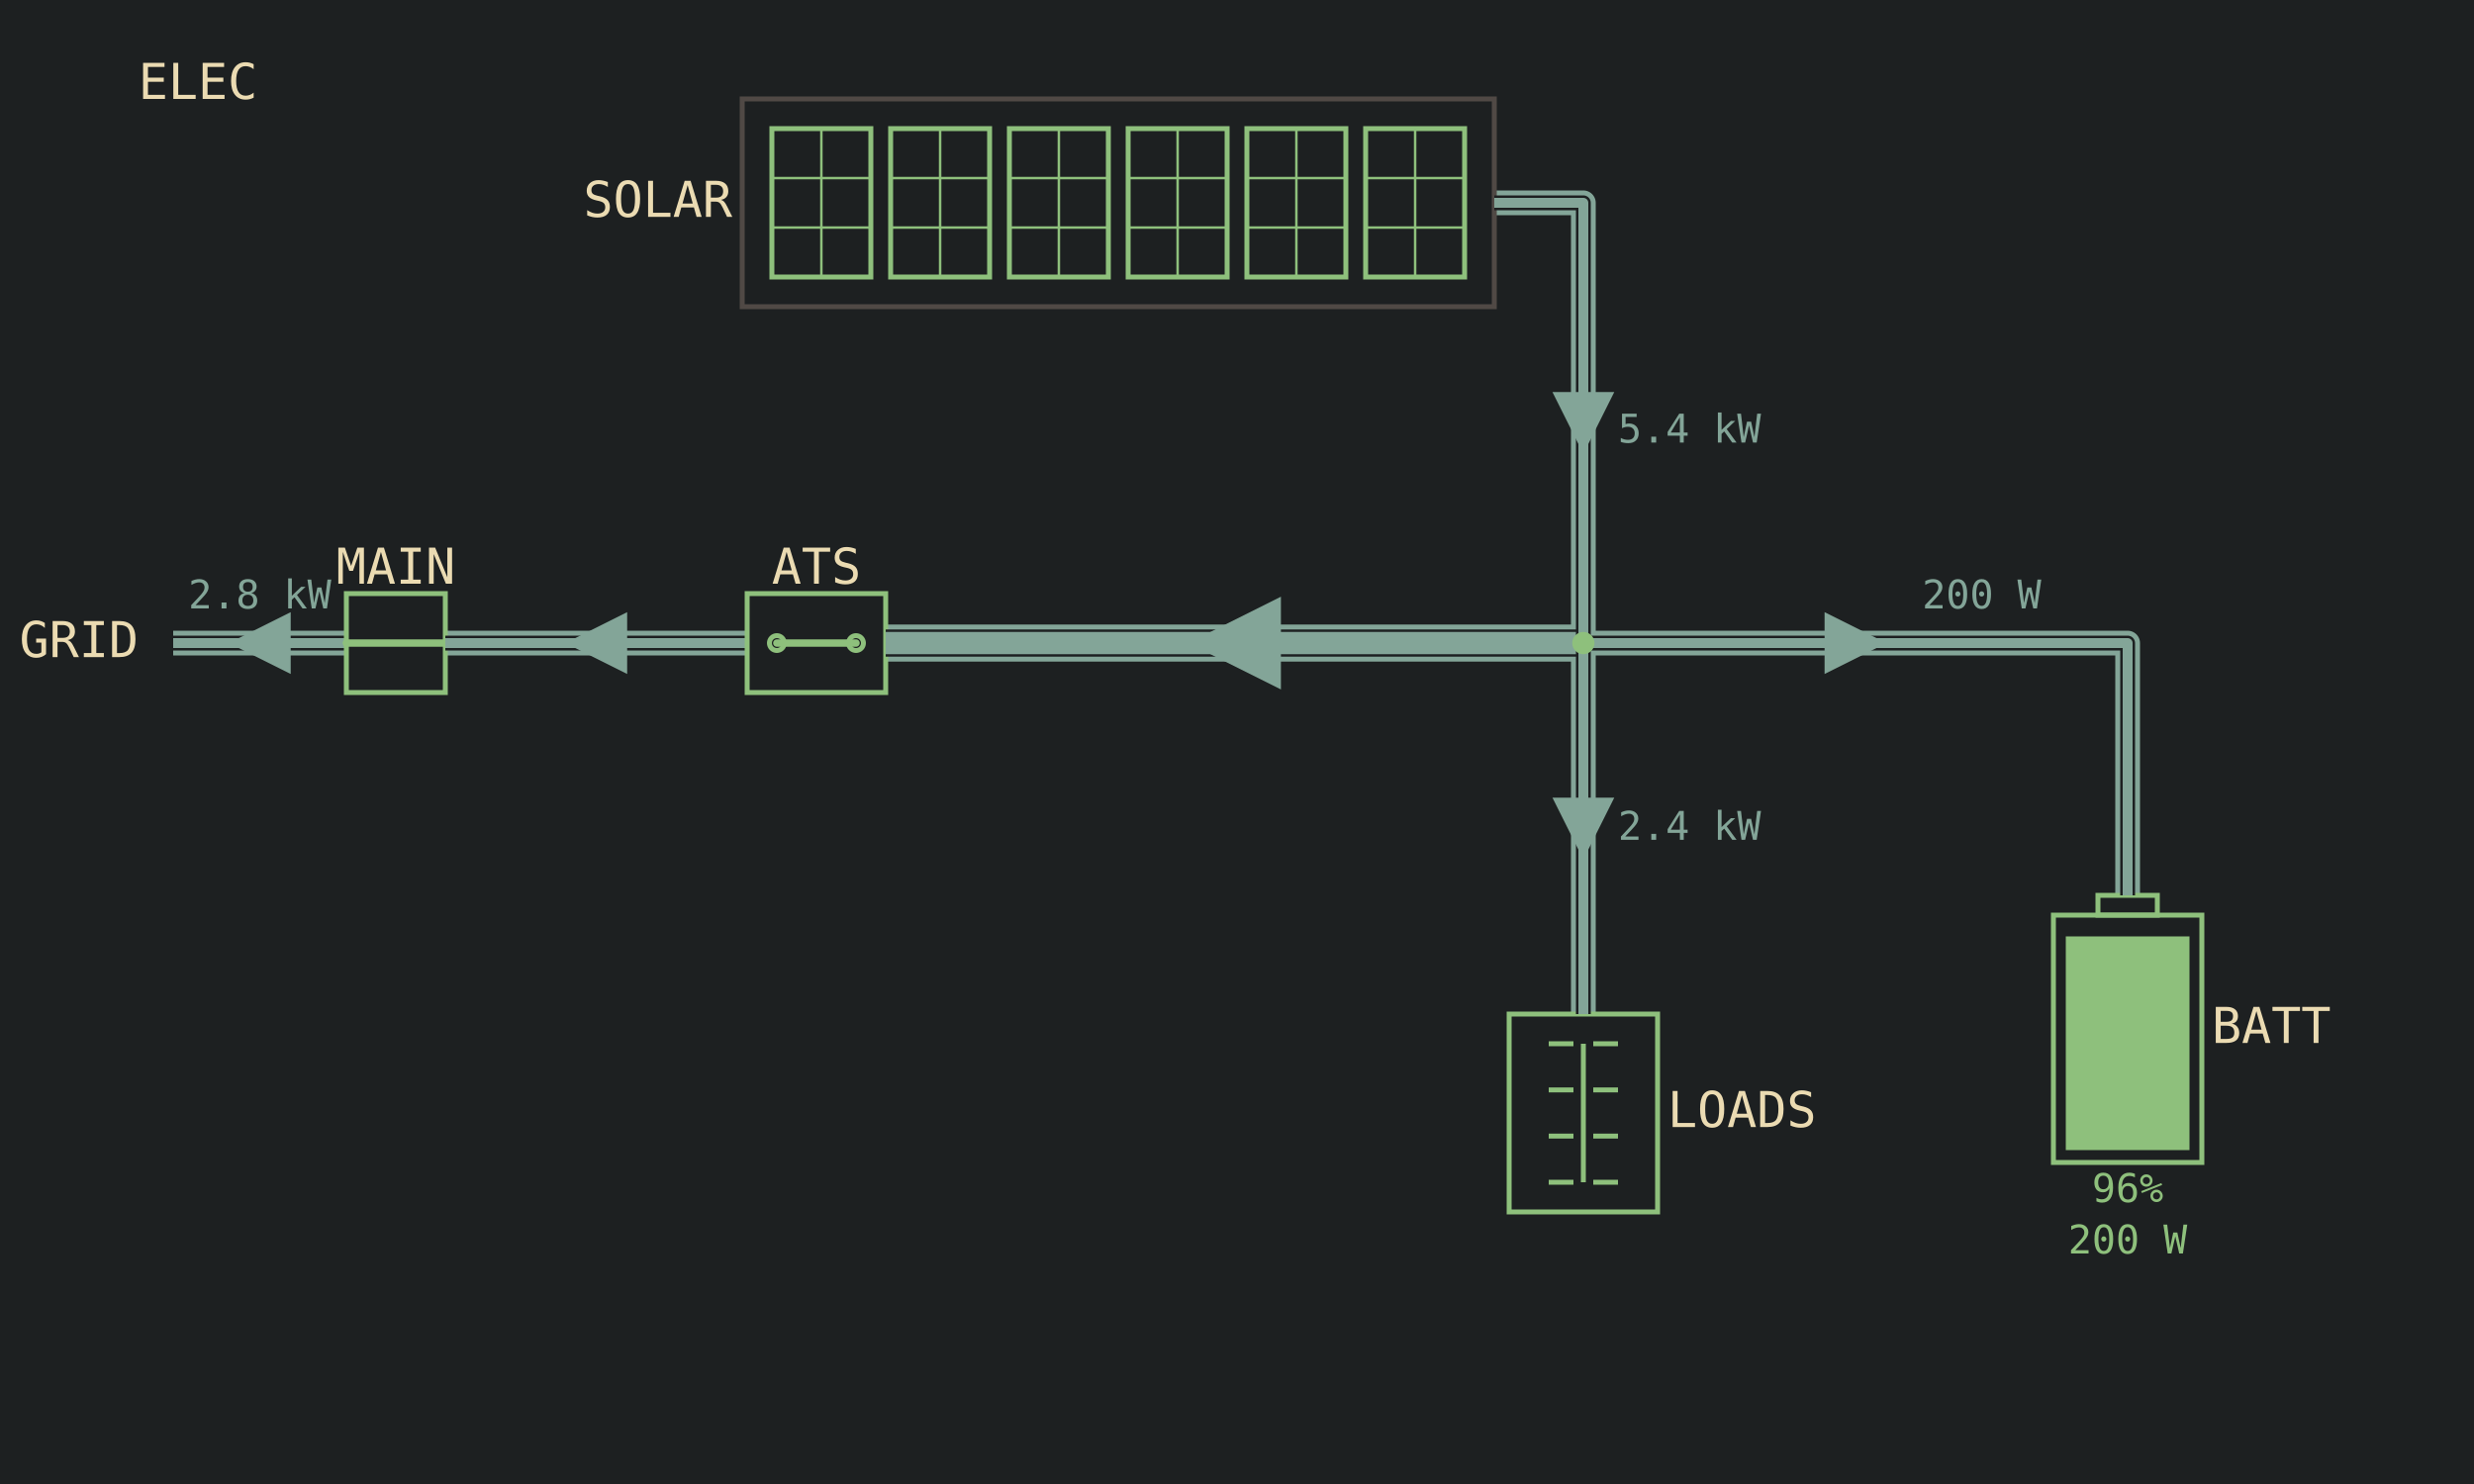
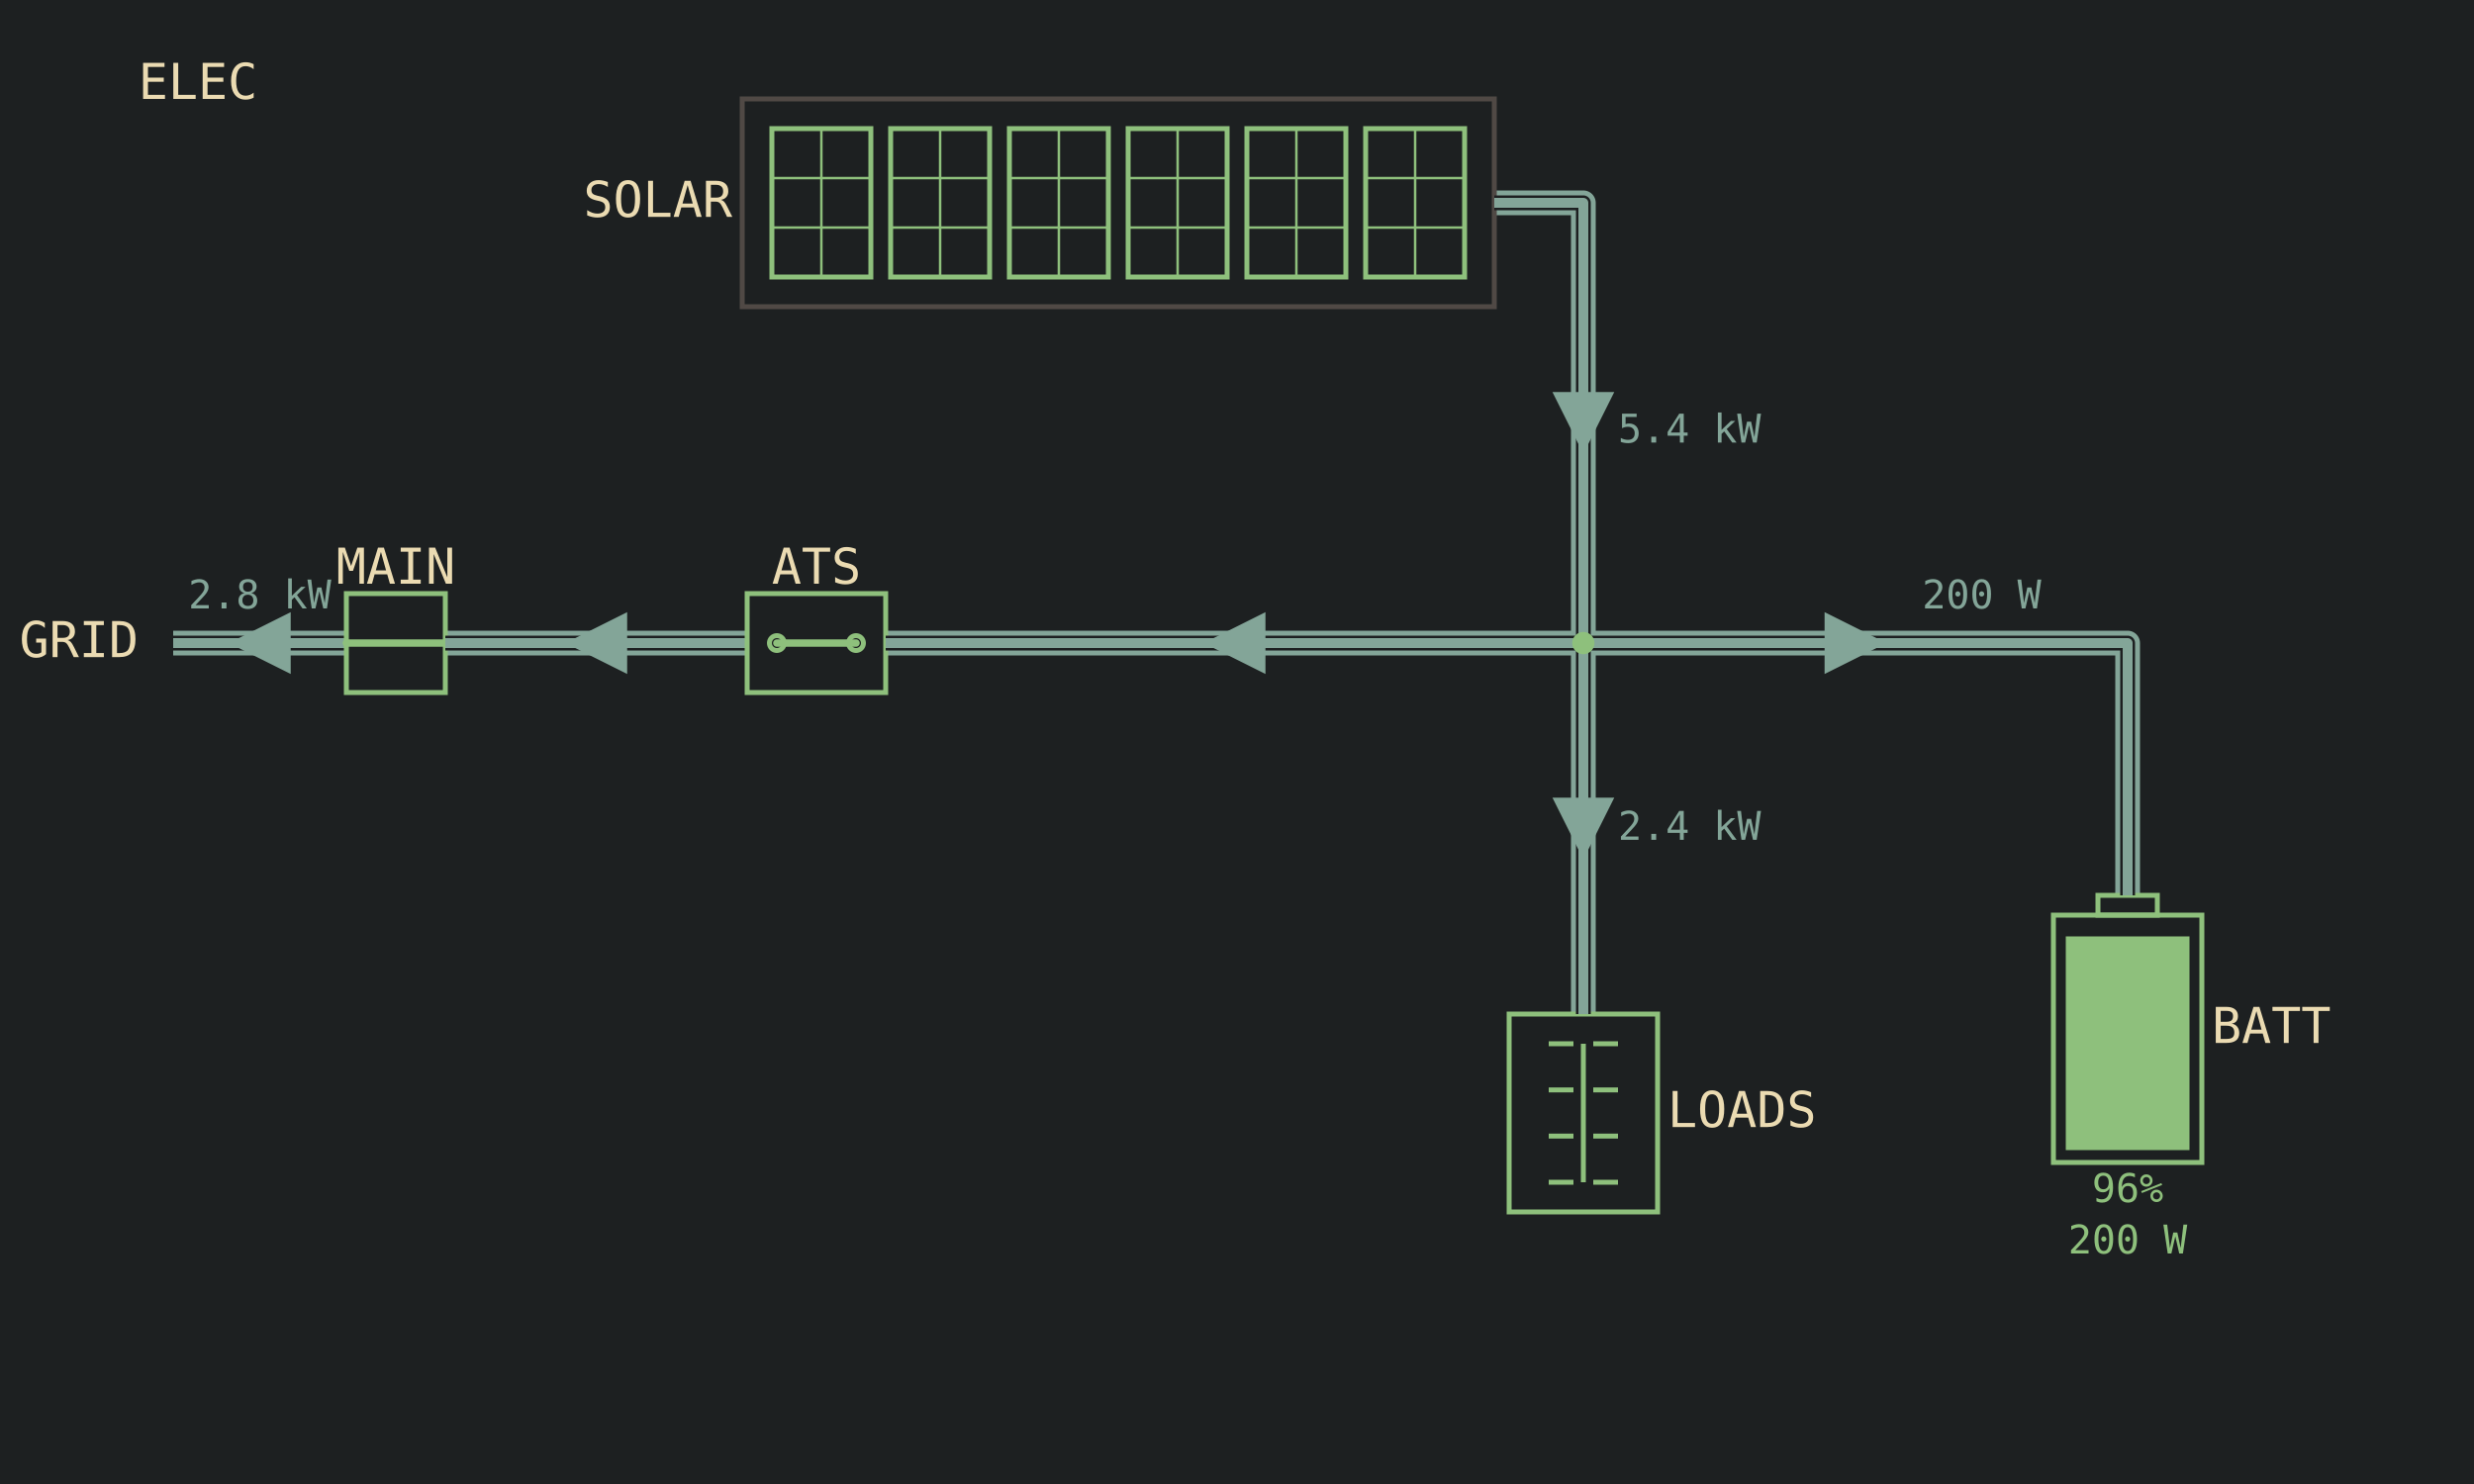
<svg xmlns="http://www.w3.org/2000/svg" viewBox="0 0 1000 600" width="1280" height="768" data-page="electrical" data-theme="lcd">
  <rect x="0" y="0" width="1000" height="600" fill="#1d2021" />
  <g id="casings">
    <g data-for="grid">
      <polyline points="70,260 140,260" fill="none" stroke="#83a598" stroke-width="10" stroke-linejoin="round" />
    </g>
    <g data-for="grid_link">
      <polyline points="180,260 302,260" fill="none" stroke="#83a598" stroke-width="10" stroke-linejoin="round" />
    </g>
    <g data-for="backup_feed">
-       <polyline points="358,260 640,260" fill="none" stroke="#83a598" stroke-width="15" stroke-linejoin="round" />
+       <polyline points="358,260 640,260" fill="none" stroke="#83a598" stroke-width="10" stroke-linejoin="round" />
    </g>
    <g data-for="solar">
      <polyline points="604,82 640,82 640,260" fill="none" stroke="#83a598" stroke-width="10" stroke-linejoin="round" />
    </g>
    <g data-for="battery_feed">
      <polyline points="640,260 860,260 860,362" fill="none" stroke="#83a598" stroke-width="10" stroke-linejoin="round" />
    </g>
    <g data-for="load_feed">
      <polyline points="640,260 640,410" fill="none" stroke="#83a598" stroke-width="10" stroke-linejoin="round" />
    </g>
  </g>
  <g id="title">
    <text x="80" y="40" text-anchor="middle" font-family="DejaVu Sans Mono, monospace" font-size="20" fill="#ebdbb2">ELEC</text>
  </g>
  <g id="grid">
    <polyline points="70,260 140,260" fill="none" stroke="#1d2021" stroke-width="6" stroke-linejoin="round" />
    <polyline points="70,260 140,260" fill="none" stroke="#83a598" stroke-width="4" stroke-linejoin="round" />
    <polygon points="92.5,260 117.5,247.5 117.5,272.5" fill="#83a598" />
    <text x="56" y="260" text-anchor="end" dominant-baseline="middle" font-family="DejaVu Sans Mono, monospace" font-size="20" fill="#ebdbb2">GRID</text>
    <text x="105" y="246" text-anchor="middle" font-family="DejaVu Sans Mono, monospace" font-size="16" fill="#83a598">2.8 kW</text>
  </g>
  <g id="main_breaker">
    <g>
      <rect x="140" y="240" width="40" height="40" fill="none" stroke="#8ec07c" stroke-width="2" />
      <line x1="140" y1="260" x2="180" y2="260" stroke="#8ec07c" stroke-width="3" stroke-linecap="round" />
    </g>
    <text x="160" y="236" text-anchor="middle" font-family="DejaVu Sans Mono, monospace" font-size="20" fill="#ebdbb2">MAIN</text>
  </g>
  <g id="grid_link">
    <polyline points="180,260 302,260" fill="none" stroke="#1d2021" stroke-width="6" stroke-linejoin="round" />
    <polyline points="180,260 302,260" fill="none" stroke="#83a598" stroke-width="4" stroke-linejoin="round" />
    <polygon points="228.5,260 253.5,247.5 253.5,272.5" fill="#83a598" />
  </g>
  <g id="ats">
    <g>
      <rect x="302" y="240" width="56" height="40" fill="none" stroke="#8ec07c" stroke-width="2" />
      <circle cx="314" cy="260" r="3" fill="none" stroke="#8ec07c" stroke-width="2" />
      <circle cx="346" cy="260" r="3" fill="none" stroke="#8ec07c" stroke-width="2" />
      <line x1="346" y1="260" x2="314" y2="260" stroke="#8ec07c" stroke-width="3" stroke-linecap="round" />
    </g>
    <text x="330" y="236" text-anchor="middle" font-family="DejaVu Sans Mono, monospace" font-size="20" fill="#ebdbb2">ATS</text>
  </g>
  <g id="backup_feed">
-     <polyline points="358,260 640,260" fill="none" stroke="#1d2021" stroke-width="11" stroke-linejoin="round" />
-     <polyline points="358,260 640,260" fill="none" stroke="#83a598" stroke-width="9" stroke-linejoin="round" />
-     <polygon points="480.25,260 517.75,241.25 517.75,278.75" fill="#83a598" />
+     <polyline points="358,260 640,260" fill="none" stroke="#1d2021" stroke-width="6" stroke-linejoin="round" />
+     <polyline points="358,260 640,260" fill="none" stroke="#83a598" stroke-width="4" stroke-linejoin="round" />
+     <polygon points="486.5,260 511.5,247.5 511.5,272.5" fill="#83a598" />
  </g>
  <g id="array">
    <rect x="300" y="40" width="304" height="84" fill="none" stroke="#504945" stroke-width="2" />
    <g id="array.p1">
      <rect x="312" y="52" width="40" height="60" fill="none" stroke="#8ec07c" stroke-width="2" />
      <line x1="312" y1="72" x2="352" y2="72" stroke="#8ec07c" stroke-width="1" />
      <line x1="312" y1="92" x2="352" y2="92" stroke="#8ec07c" stroke-width="1" />
      <line x1="332" y1="52" x2="332" y2="112" stroke="#8ec07c" stroke-width="1" />
    </g>
    <g id="array.p2">
      <rect x="360" y="52" width="40" height="60" fill="none" stroke="#8ec07c" stroke-width="2" />
      <line x1="360" y1="72" x2="400" y2="72" stroke="#8ec07c" stroke-width="1" />
      <line x1="360" y1="92" x2="400" y2="92" stroke="#8ec07c" stroke-width="1" />
      <line x1="380" y1="52" x2="380" y2="112" stroke="#8ec07c" stroke-width="1" />
    </g>
    <g id="array.p3">
      <rect x="408" y="52" width="40" height="60" fill="none" stroke="#8ec07c" stroke-width="2" />
      <line x1="408" y1="72" x2="448" y2="72" stroke="#8ec07c" stroke-width="1" />
      <line x1="408" y1="92" x2="448" y2="92" stroke="#8ec07c" stroke-width="1" />
      <line x1="428" y1="52" x2="428" y2="112" stroke="#8ec07c" stroke-width="1" />
    </g>
    <g id="array.p4">
      <rect x="456" y="52" width="40" height="60" fill="none" stroke="#8ec07c" stroke-width="2" />
      <line x1="456" y1="72" x2="496" y2="72" stroke="#8ec07c" stroke-width="1" />
      <line x1="456" y1="92" x2="496" y2="92" stroke="#8ec07c" stroke-width="1" />
      <line x1="476" y1="52" x2="476" y2="112" stroke="#8ec07c" stroke-width="1" />
    </g>
    <g id="array.p5">
      <rect x="504" y="52" width="40" height="60" fill="none" stroke="#8ec07c" stroke-width="2" />
      <line x1="504" y1="72" x2="544" y2="72" stroke="#8ec07c" stroke-width="1" />
      <line x1="504" y1="92" x2="544" y2="92" stroke="#8ec07c" stroke-width="1" />
      <line x1="524" y1="52" x2="524" y2="112" stroke="#8ec07c" stroke-width="1" />
    </g>
    <g id="array.p6">
      <rect x="552" y="52" width="40" height="60" fill="none" stroke="#8ec07c" stroke-width="2" />
      <line x1="552" y1="72" x2="592" y2="72" stroke="#8ec07c" stroke-width="1" />
      <line x1="552" y1="92" x2="592" y2="92" stroke="#8ec07c" stroke-width="1" />
      <line x1="572" y1="52" x2="572" y2="112" stroke="#8ec07c" stroke-width="1" />
    </g>
    <text x="296" y="82" text-anchor="end" dominant-baseline="middle" font-family="DejaVu Sans Mono, monospace" font-size="20" fill="#ebdbb2">SOLAR</text>
  </g>
  <g id="solar">
    <polyline points="604,82 640,82 640,260" fill="none" stroke="#1d2021" stroke-width="6" stroke-linejoin="round" />
    <polyline points="604,82 640,82 640,260" fill="none" stroke="#83a598" stroke-width="4" stroke-linejoin="round" />
    <polygon points="640,183.5 627.5,158.5 652.5,158.5" fill="#83a598" />
    <text x="654" y="174.4" text-anchor="start" dominant-baseline="middle" font-family="DejaVu Sans Mono, monospace" font-size="16" fill="#83a598">5.4 kW</text>
  </g>
  <g id="battery">
    <rect x="830" y="370" width="60" height="100" fill="none" stroke="#8ec07c" stroke-width="2" />
    <rect x="848" y="362" width="24" height="8" fill="none" stroke="#8ec07c" stroke-width="2" />
    <rect x="835" y="378.6" width="50" height="86.4" fill="#8ec07c" />
    <text x="894" y="416" text-anchor="start" dominant-baseline="middle" font-family="DejaVu Sans Mono, monospace" font-size="20" fill="#ebdbb2">BATT</text>
    <text x="860" y="486" text-anchor="middle" font-family="DejaVu Sans Mono, monospace" font-size="16" fill="#8ec07c">96%</text>
    <text x="860" y="506.8" text-anchor="middle" font-family="DejaVu Sans Mono, monospace" font-size="16" fill="#8ec07c">200 W</text>
  </g>
  <g id="battery_feed">
    <polyline points="640,260 860,260 860,362" fill="none" stroke="#1d2021" stroke-width="6" stroke-linejoin="round" />
    <polyline points="640,260 860,260 860,362" fill="none" stroke="#83a598" stroke-width="4" stroke-linejoin="round" />
    <polygon points="762.5,260 737.5,272.5 737.5,247.5" fill="#83a598" />
    <text x="801" y="246" text-anchor="middle" font-family="DejaVu Sans Mono, monospace" font-size="16" fill="#83a598">200 W</text>
  </g>
  <g id="loads">
    <rect x="610" y="410" width="60" height="80" fill="none" stroke="#8ec07c" stroke-width="2" />
    <line x1="640" y1="422" x2="640" y2="478" stroke="#8ec07c" stroke-width="2" />
    <line x1="626" y1="422" x2="636" y2="422" stroke="#8ec07c" stroke-width="2" />
    <line x1="644" y1="422" x2="654" y2="422" stroke="#8ec07c" stroke-width="2" />
    <line x1="626" y1="440.67" x2="636" y2="440.67" stroke="#8ec07c" stroke-width="2" />
    <line x1="644" y1="440.67" x2="654" y2="440.67" stroke="#8ec07c" stroke-width="2" />
    <line x1="626" y1="459.33" x2="636" y2="459.33" stroke="#8ec07c" stroke-width="2" />
    <line x1="644" y1="459.33" x2="654" y2="459.33" stroke="#8ec07c" stroke-width="2" />
    <line x1="626" y1="478" x2="636" y2="478" stroke="#8ec07c" stroke-width="2" />
    <line x1="644" y1="478" x2="654" y2="478" stroke="#8ec07c" stroke-width="2" />
    <text x="674" y="450" text-anchor="start" dominant-baseline="middle" font-family="DejaVu Sans Mono, monospace" font-size="20" fill="#ebdbb2">LOADS</text>
  </g>
  <g id="load_feed">
    <polyline points="640,260 640,410" fill="none" stroke="#1d2021" stroke-width="6" stroke-linejoin="round" />
    <polyline points="640,260 640,410" fill="none" stroke="#83a598" stroke-width="4" stroke-linejoin="round" />
    <polygon points="640,347.5 627.5,322.5 652.5,322.5" fill="#83a598" />
    <text x="654" y="335" text-anchor="start" dominant-baseline="middle" font-family="DejaVu Sans Mono, monospace" font-size="16" fill="#83a598">2.4 kW</text>
  </g>
  <g id="bus">
    <circle cx="640" cy="260" r="4.5" fill="#8ec07c" />
  </g>
</svg>
